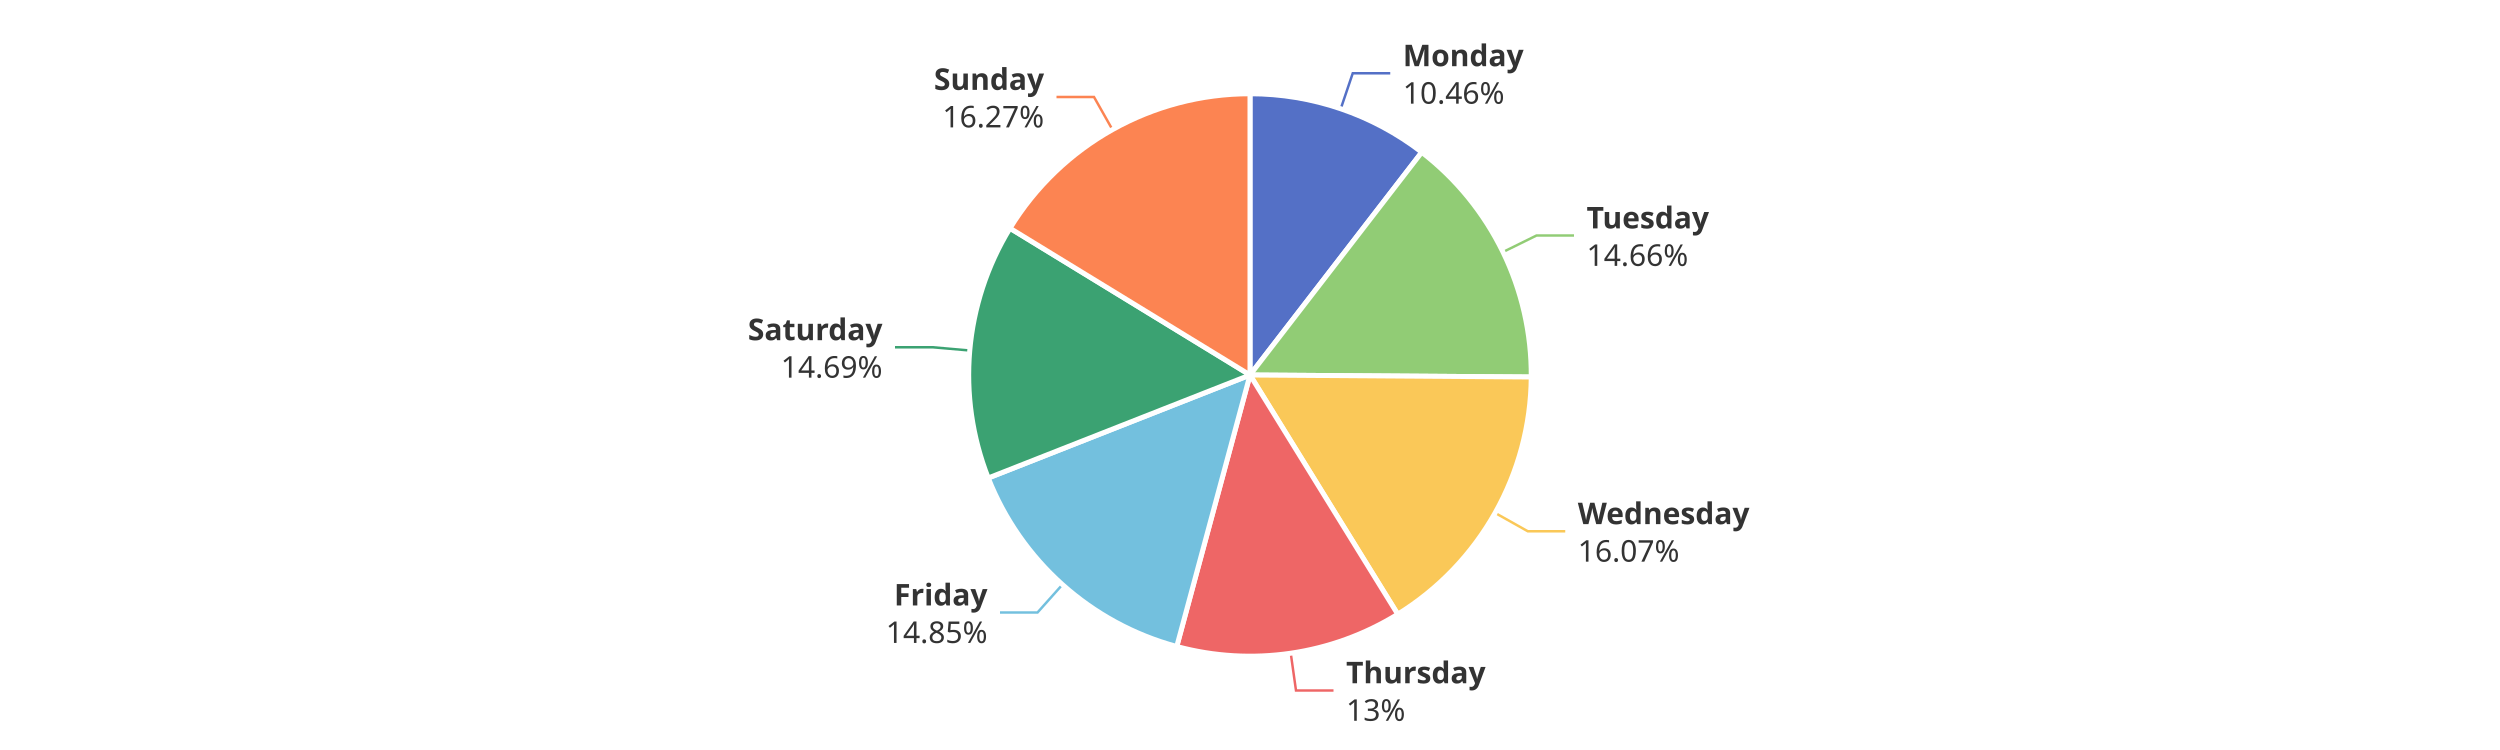
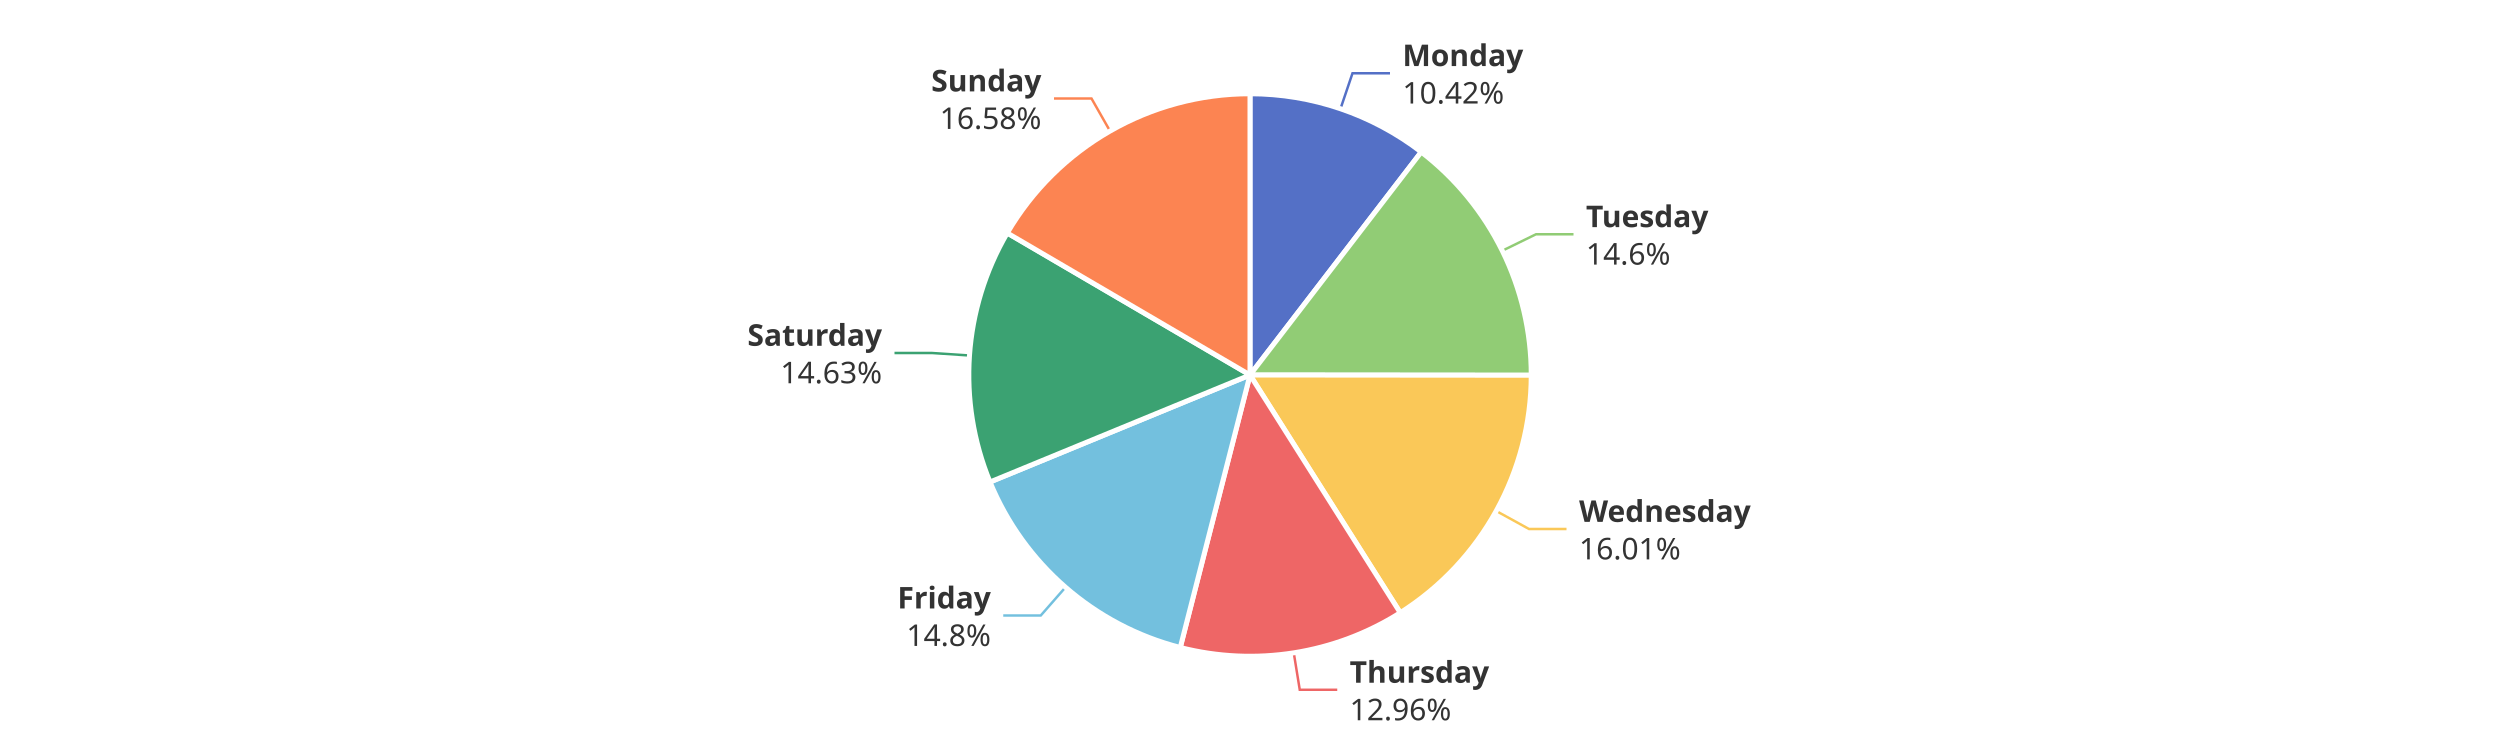
<svg xmlns="http://www.w3.org/2000/svg" width="1000" height="300" version="1.1" baseProfile="full" viewBox="0 0 1000 300">
  <rect width="1000" height="300" x="0" y="0" id="0" fill="#ffffff" />
-   <polyline points="536.3 43.5 541.1 29.3 556.1 29.3" fill="none" stroke="#5470c6" />
-   <polyline points="601.2 100.8 614.6 94.2 629.6 94.2" fill="none" stroke="#91cc75" />
-   <polyline points="598.1 205.2 611.1 212.5 626.1 212.5" fill="none" stroke="#fac858" />
-   <polyline points="516.3 261.3 518.4 276.2 533.4 276.2" fill="none" stroke="#ee6666" />
-   <polyline points="425 233.8 415 245 400 245" fill="none" stroke="#73c0de" />
-   <polyline points="387.9 140.2 373 138.9 358 138.9" fill="none" stroke="#3ba272" />
-   <polyline points="445 51.9 437.6 38.8 422.6 38.8" fill="none" stroke="#fc8452" />
-   <path d="M500 37.5A112.5 112.5 0 0 1 568.7 60.9L500 150Z" fill="#5470c6" stroke="#fff" stroke-width="2" stroke-linejoin="round" />
-   <path d="M568.7 60.9A112.5 112.5 0 0 1 612.5 150.8L500 150Z" fill="#91cc75" stroke="#fff" stroke-width="2" stroke-linejoin="round" />
-   <path d="M612.5 150.8A112.5 112.5 0 0 1 559.1 245.7L500 150Z" fill="#fac858" stroke="#fff" stroke-width="2" stroke-linejoin="round" />
-   <path d="M559.1 245.7A112.5 112.5 0 0 1 470.7 258.6L500 150Z" fill="#ee6666" stroke="#fff" stroke-width="2" stroke-linejoin="round" />
-   <path d="M470.7 258.6A112.5 112.5 0 0 1 395.3 191.2L500 150Z" fill="#73c0de" stroke="#fff" stroke-width="2" stroke-linejoin="round" />
-   <path d="M395.3 191.2A112.5 112.5 0 0 1 404 91.3L500 150Z" fill="#3ba272" stroke="#fff" stroke-width="2" stroke-linejoin="round" />
-   <path d="M404 91.3A112.5 112.5 0 0 1 500 37.5L500 150Z" fill="#fc8452" stroke="#fff" stroke-width="2" stroke-linejoin="round" />
-   <path d="M0 -15l42.8 0l0 30l-42.8 0Z" transform="translate(561.1479 29.3223)" fill="none" />
-   <text dominant-baseline="central" text-anchor="start" style="font-size:12px;font-family:sans-serif;font-weight:bold;" y="-7.5" transform="translate(561.1479 29.3223)" fill="#333" stroke="rgb(255,255,255)" stroke-width="2" paint-order="stroke" stroke-miterlimit="2">Monday</text>
-   <text dominant-baseline="central" text-anchor="start" style="font-size:12px;font-family:sans-serif;" y="7.5" transform="translate(561.1479 29.3223)" fill="#333" stroke="rgb(255,255,255)" stroke-width="2" paint-order="stroke" stroke-miterlimit="2">10.46%</text>
-   <path d="M0 -15l46.2 0l0 30l-46.2 0Z" transform="translate(634.6391 94.1957)" fill="none" />
-   <text dominant-baseline="central" text-anchor="start" style="font-size:12px;font-family:sans-serif;font-weight:bold;" y="-7.5" transform="translate(634.6391 94.1957)" fill="#333" stroke="rgb(255,255,255)" stroke-width="2" paint-order="stroke" stroke-miterlimit="2">Tuesday</text>
-   <text dominant-baseline="central" text-anchor="start" style="font-size:12px;font-family:sans-serif;" y="7.5" transform="translate(634.6391 94.1957)" fill="#333" stroke="rgb(255,255,255)" stroke-width="2" paint-order="stroke" stroke-miterlimit="2">14.66%</text>
-   <path d="M0 -15l63.6 0l0 30l-63.6 0Z" transform="translate(631.1256 212.5088)" fill="none" />
-   <text dominant-baseline="central" text-anchor="start" style="font-size:12px;font-family:sans-serif;font-weight:bold;" y="-7.5" transform="translate(631.1256 212.5088)" fill="#333" stroke="rgb(255,255,255)" stroke-width="2" paint-order="stroke" stroke-miterlimit="2">Wednesday</text>
-   <text dominant-baseline="central" text-anchor="start" style="font-size:12px;font-family:sans-serif;" y="7.5" transform="translate(631.1256 212.5088)" fill="#333" stroke="rgb(255,255,255)" stroke-width="2" paint-order="stroke" stroke-miterlimit="2">16.07%</text>
-   <path d="M0 -15l50.2 0l0 30l-50.2 0Z" transform="translate(538.4406 276.1594)" fill="none" />
-   <text dominant-baseline="central" text-anchor="start" style="font-size:12px;font-family:sans-serif;font-weight:bold;" y="-7.5" transform="translate(538.4406 276.1594)" fill="#333" stroke="rgb(255,255,255)" stroke-width="2" paint-order="stroke" stroke-miterlimit="2">Thursday</text>
-   <text dominant-baseline="central" text-anchor="start" style="font-size:12px;font-family:sans-serif;" y="7.5" transform="translate(538.4406 276.1594)" fill="#333" stroke="rgb(255,255,255)" stroke-width="2" paint-order="stroke" stroke-miterlimit="2">13%</text>
-   <path d="M-40.9 -15l40.9 0l0 30l-40.9 0Z" transform="translate(394.9939 245.0274)" fill="none" />
-   <text dominant-baseline="central" text-anchor="end" style="font-size:12px;font-family:sans-serif;font-weight:bold;" y="-7.5" transform="translate(394.9939 245.0274)" fill="#333" stroke="rgb(255,255,255)" stroke-width="2" paint-order="stroke" stroke-miterlimit="2">Friday</text>
-   <text dominant-baseline="central" text-anchor="end" style="font-size:12px;font-family:sans-serif;" y="7.5" transform="translate(394.9939 245.0274)" fill="#333" stroke="rgb(255,255,255)" stroke-width="2" paint-order="stroke" stroke-miterlimit="2">14.85%</text>
-   <path d="M-48.2 -15l48.2 0l0 30l-48.2 0Z" transform="translate(352.9825 138.9187)" fill="none" />
-   <text dominant-baseline="central" text-anchor="end" style="font-size:12px;font-family:sans-serif;font-weight:bold;" y="-7.5" transform="translate(352.9825 138.9187)" fill="#333" stroke="rgb(255,255,255)" stroke-width="2" paint-order="stroke" stroke-miterlimit="2">Saturday</text>
-   <text dominant-baseline="central" text-anchor="end" style="font-size:12px;font-family:sans-serif;" y="7.5" transform="translate(352.9825 138.9187)" fill="#333" stroke="rgb(255,255,255)" stroke-width="2" paint-order="stroke" stroke-miterlimit="2">14.69%</text>
-   <path d="M-40.9 -15l40.9 0l0 30l-40.9 0Z" transform="translate(417.6309 38.7959)" fill="none" />
-   <text dominant-baseline="central" text-anchor="end" style="font-size:12px;font-family:sans-serif;font-weight:bold;" y="-7.5" transform="translate(417.6309 38.7959)" fill="#333" stroke="rgb(255,255,255)" stroke-width="2" paint-order="stroke" stroke-miterlimit="2">Sunday</text>
-   <text dominant-baseline="central" text-anchor="end" style="font-size:12px;font-family:sans-serif;" y="7.5" transform="translate(417.6309 38.7959)" fill="#333" stroke="rgb(255,255,255)" stroke-width="2" paint-order="stroke" stroke-miterlimit="2">16.27%</text>
+   <polyline points="536.2 43.5 541 29.3 556 29.3" fill="none" stroke="#5470c6" />
+   <polyline points="600.9 100.3 614.4 93.7 629.4 93.7" fill="none" stroke="#91cc75" />
+   <polyline points="598.5 204.4 611.6 211.6 626.6 211.6" fill="none" stroke="#fac858" />
+   <polyline points="517.5 261.1 519.9 275.9 534.9 275.9" fill="none" stroke="#ee6666" />
+   <polyline points="426.2 234.9 416.3 246.2 401.3 246.2" fill="none" stroke="#73c0de" />
+   <polyline points="387.8 142.2 372.8 141.2 357.8 141.2" fill="none" stroke="#3ba272" />
+   <polyline points="444 52.4 436.6 39.4 421.6 39.4" fill="none" stroke="#fc8452" />
+   <path d="M500 37.5A112.5 112.5 0 0 1 568.5 60.8L500 150Z" fill="#5470c6" stroke="#fff" stroke-width="2" stroke-linejoin="round" />
+   <path d="M568.5 60.8A112.5 112.5 0 0 1 612.5 150.1L500 150Z" fill="#91cc75" stroke="#fff" stroke-width="2" stroke-linejoin="round" />
+   <path d="M612.5 150.1A112.5 112.5 0 0 1 560.1 245.1L500 150Z" fill="#fac858" stroke="#fff" stroke-width="2" stroke-linejoin="round" />
+   <path d="M560.1 245.1A112.5 112.5 0 0 1 472.1 259L500 150Z" fill="#ee6666" stroke="#fff" stroke-width="2" stroke-linejoin="round" />
+   <path d="M472.1 259A112.5 112.5 0 0 1 396 192.8L500 150Z" fill="#73c0de" stroke="#fff" stroke-width="2" stroke-linejoin="round" />
+   <path d="M396 192.8A112.5 112.5 0 0 1 402.9 93.2L500 150Z" fill="#3ba272" stroke="#fff" stroke-width="2" stroke-linejoin="round" />
+   <path d="M402.9 93.2A112.5 112.5 0 0 1 500 37.5L500 150Z" fill="#fc8452" stroke="#fff" stroke-width="2" stroke-linejoin="round" />
+   <path d="M0 -15l42.8 0l0 30l-42.8 0Z" transform="translate(560.9962 29.2707)" fill="none" />
+   <text dominant-baseline="central" text-anchor="start" style="font-size:12px;font-family:sans-serif;font-weight:bold;" y="-7.5" transform="translate(560.9962 29.2707)" fill="#333" stroke="rgb(255,255,255)" stroke-width="2" paint-order="stroke" stroke-miterlimit="2">Monday</text>
+   <text dominant-baseline="central" text-anchor="start" style="font-size:12px;font-family:sans-serif;" y="7.5" transform="translate(560.9962 29.2707)" fill="#333" stroke="rgb(255,255,255)" stroke-width="2" paint-order="stroke" stroke-miterlimit="2">10.42%</text>
+   <path d="M0 -15l46.2 0l0 30l-46.2 0Z" transform="translate(634.3926 93.692)" fill="none" />
+   <text dominant-baseline="central" text-anchor="start" style="font-size:12px;font-family:sans-serif;font-weight:bold;" y="-7.5" transform="translate(634.3926 93.692)" fill="#333" stroke="rgb(255,255,255)" stroke-width="2" paint-order="stroke" stroke-miterlimit="2">Tuesday</text>
+   <text dominant-baseline="central" text-anchor="start" style="font-size:12px;font-family:sans-serif;" y="7.5" transform="translate(634.3926 93.692)" fill="#333" stroke="rgb(255,255,255)" stroke-width="2" paint-order="stroke" stroke-miterlimit="2">14.6%</text>
+   <path d="M0 -15l63.6 0l0 30l-63.6 0Z" transform="translate(631.6325 211.599)" fill="none" />
+   <text dominant-baseline="central" text-anchor="start" style="font-size:12px;font-family:sans-serif;font-weight:bold;" y="-7.5" transform="translate(631.6325 211.599)" fill="#333" stroke="rgb(255,255,255)" stroke-width="2" paint-order="stroke" stroke-miterlimit="2">Wednesday</text>
+   <text dominant-baseline="central" text-anchor="start" style="font-size:12px;font-family:sans-serif;" y="7.5" transform="translate(631.6325 211.599)" fill="#333" stroke="rgb(255,255,255)" stroke-width="2" paint-order="stroke" stroke-miterlimit="2">16.01%</text>
+   <path d="M0 -15l50.2 0l0 30l-50.2 0Z" transform="translate(539.8663 275.9428)" fill="none" />
+   <text dominant-baseline="central" text-anchor="start" style="font-size:12px;font-family:sans-serif;font-weight:bold;" y="-7.5" transform="translate(539.8663 275.9428)" fill="#333" stroke="rgb(255,255,255)" stroke-width="2" paint-order="stroke" stroke-miterlimit="2">Thursday</text>
+   <text dominant-baseline="central" text-anchor="start" style="font-size:12px;font-family:sans-serif;" y="7.5" transform="translate(539.8663 275.9428)" fill="#333" stroke="rgb(255,255,255)" stroke-width="2" paint-order="stroke" stroke-miterlimit="2">12.96%</text>
+   <path d="M-34.2 -15l34.2 0l0 30l-34.2 0Z" transform="translate(396.3458 246.2196)" fill="none" />
+   <text dominant-baseline="central" text-anchor="end" style="font-size:12px;font-family:sans-serif;font-weight:bold;" y="-7.5" transform="translate(396.3458 246.2196)" fill="#333" stroke="rgb(255,255,255)" stroke-width="2" paint-order="stroke" stroke-miterlimit="2">Friday</text>
+   <text dominant-baseline="central" text-anchor="end" style="font-size:12px;font-family:sans-serif;" y="7.5" transform="translate(396.3458 246.2196)" fill="#333" stroke="rgb(255,255,255)" stroke-width="2" paint-order="stroke" stroke-miterlimit="2">14.8%</text>
+   <path d="M-48.2 -15l48.2 0l0 30l-48.2 0Z" transform="translate(352.8072 141.1549)" fill="none" />
+   <text dominant-baseline="central" text-anchor="end" style="font-size:12px;font-family:sans-serif;font-weight:bold;" y="-7.5" transform="translate(352.8072 141.1549)" fill="#333" stroke="rgb(255,255,255)" stroke-width="2" paint-order="stroke" stroke-miterlimit="2">Saturday</text>
+   <text dominant-baseline="central" text-anchor="end" style="font-size:12px;font-family:sans-serif;" y="7.5" transform="translate(352.8072 141.1549)" fill="#333" stroke="rgb(255,255,255)" stroke-width="2" paint-order="stroke" stroke-miterlimit="2">14.63%</text>
+   <path d="M-40.9 -15l40.9 0l0 30l-40.9 0Z" transform="translate(416.5509 39.4086)" fill="none" />
+   <text dominant-baseline="central" text-anchor="end" style="font-size:12px;font-family:sans-serif;font-weight:bold;" y="-7.5" transform="translate(416.5509 39.4086)" fill="#333" stroke="rgb(255,255,255)" stroke-width="2" paint-order="stroke" stroke-miterlimit="2">Sunday</text>
+   <text dominant-baseline="central" text-anchor="end" style="font-size:12px;font-family:sans-serif;" y="7.5" transform="translate(416.5509 39.4086)" fill="#333" stroke="rgb(255,255,255)" stroke-width="2" paint-order="stroke" stroke-miterlimit="2">16.58%</text>
</svg>
